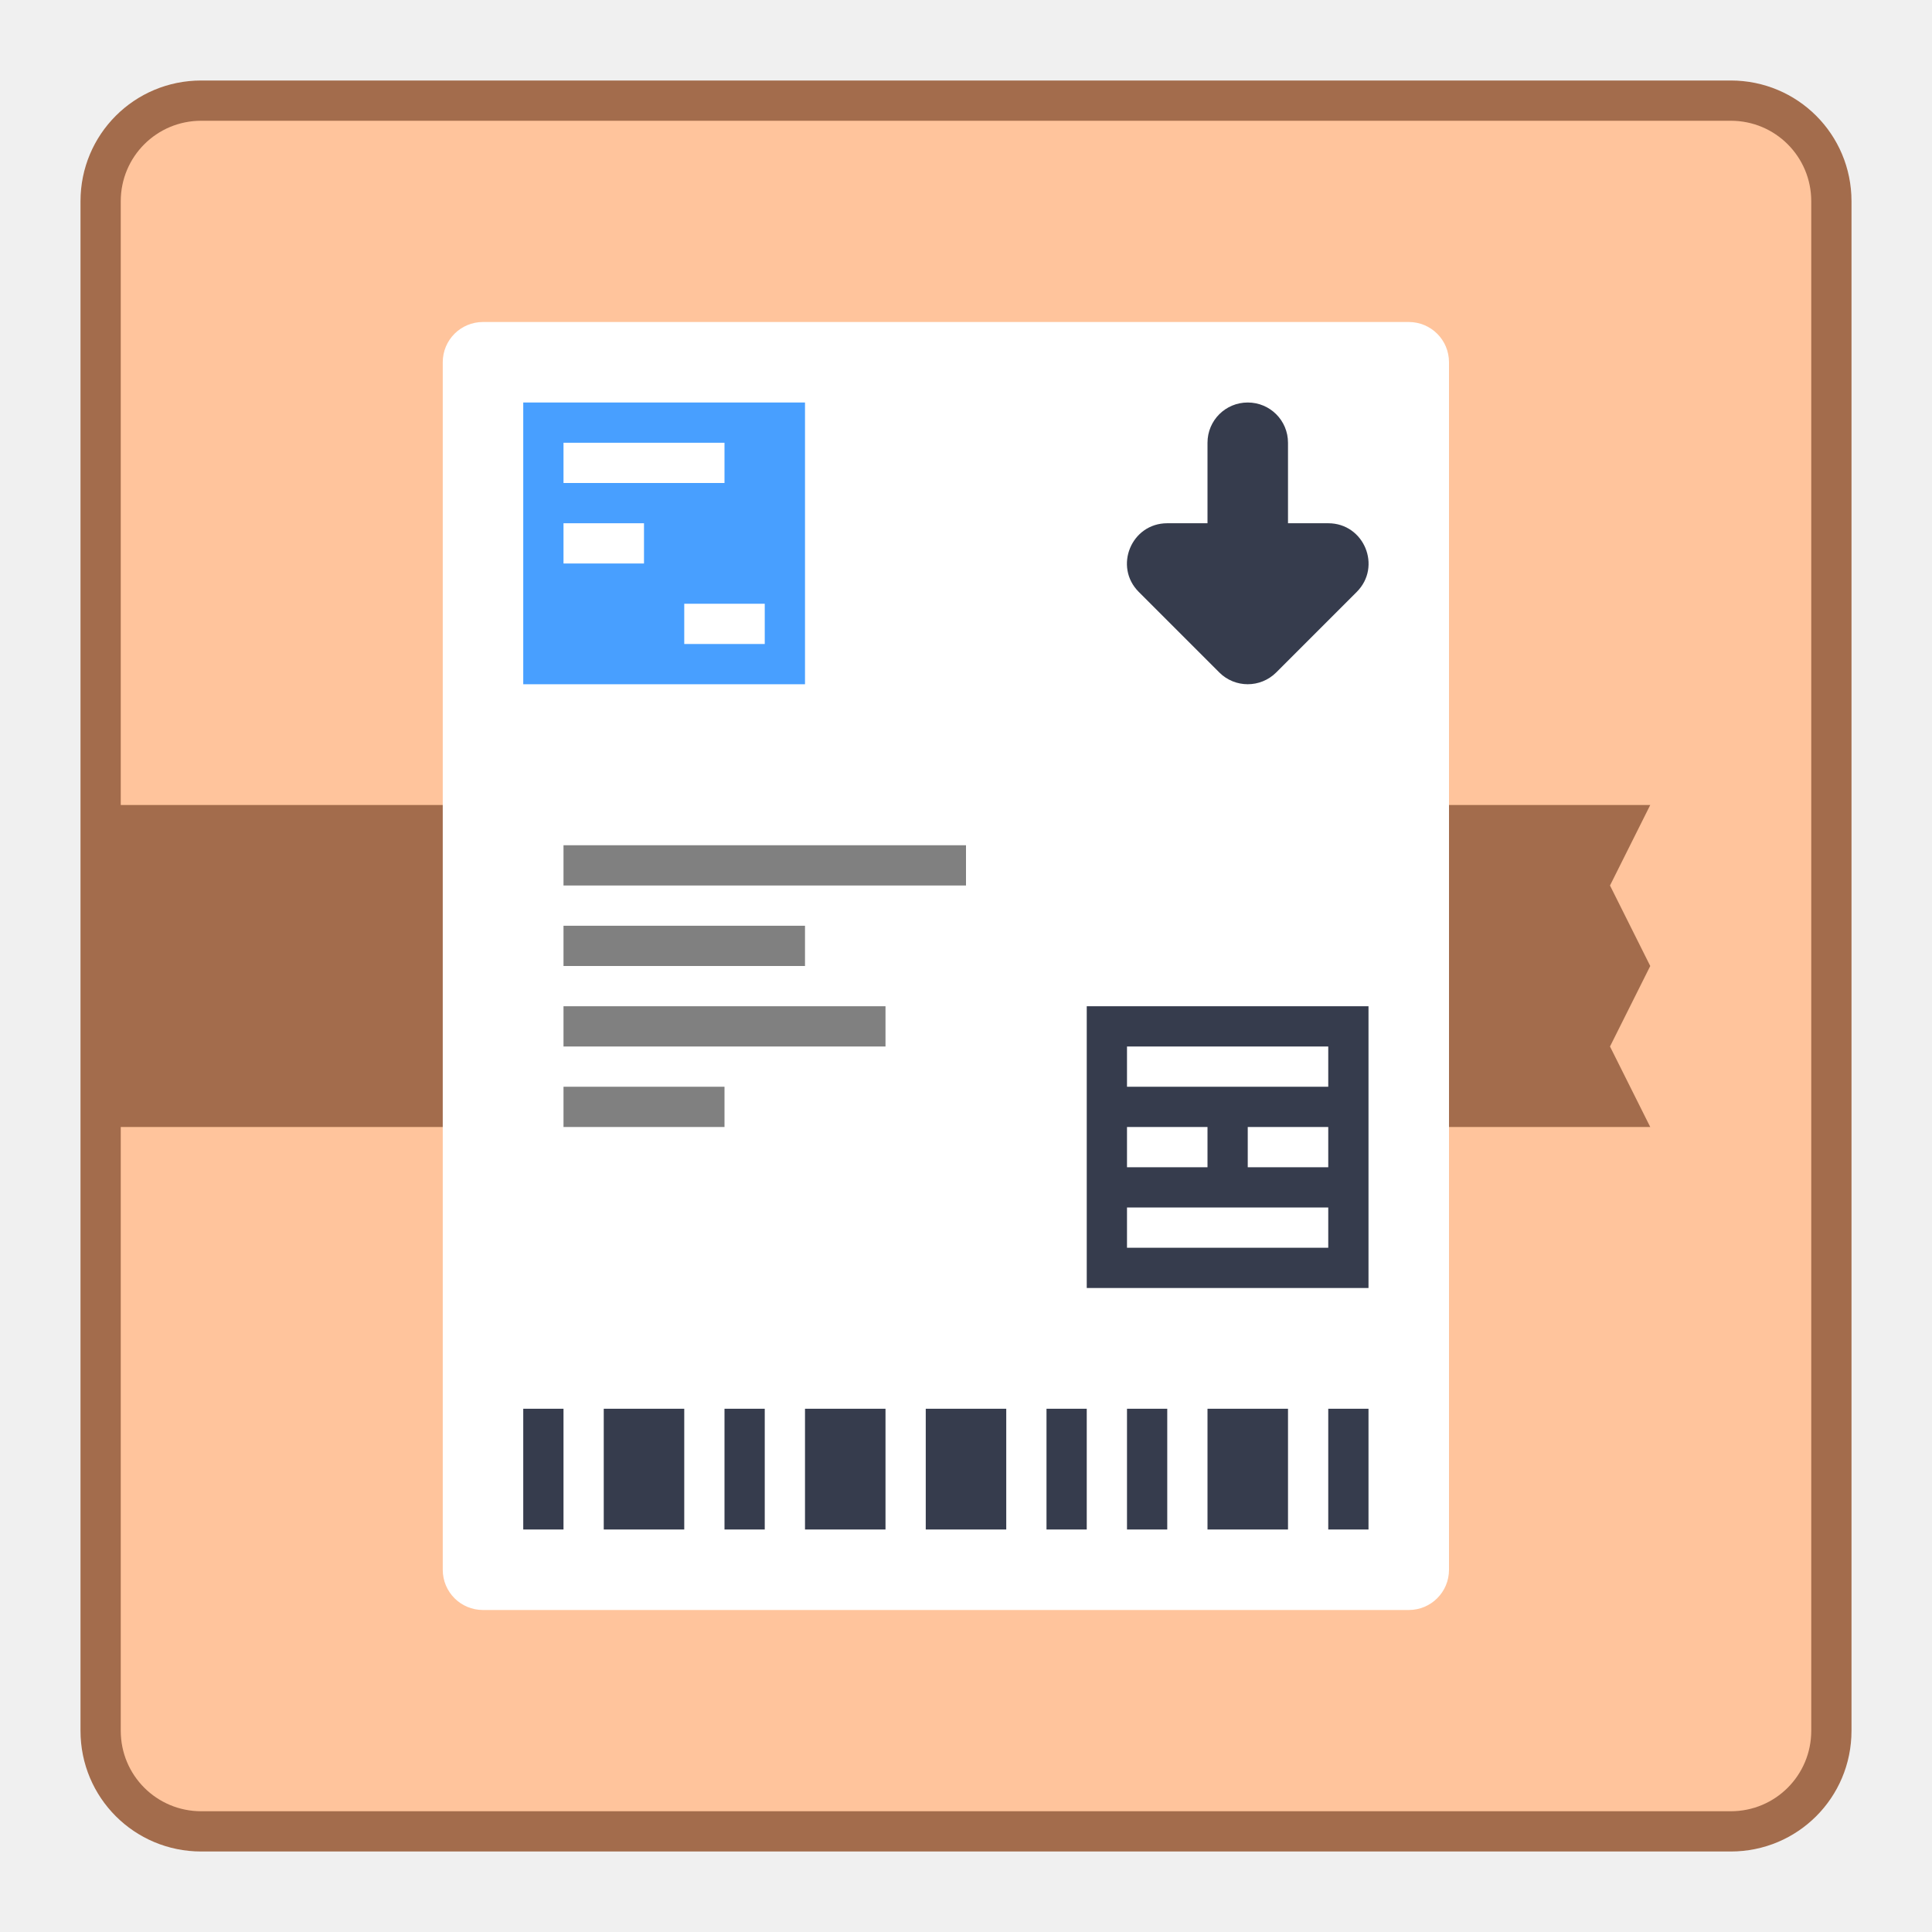
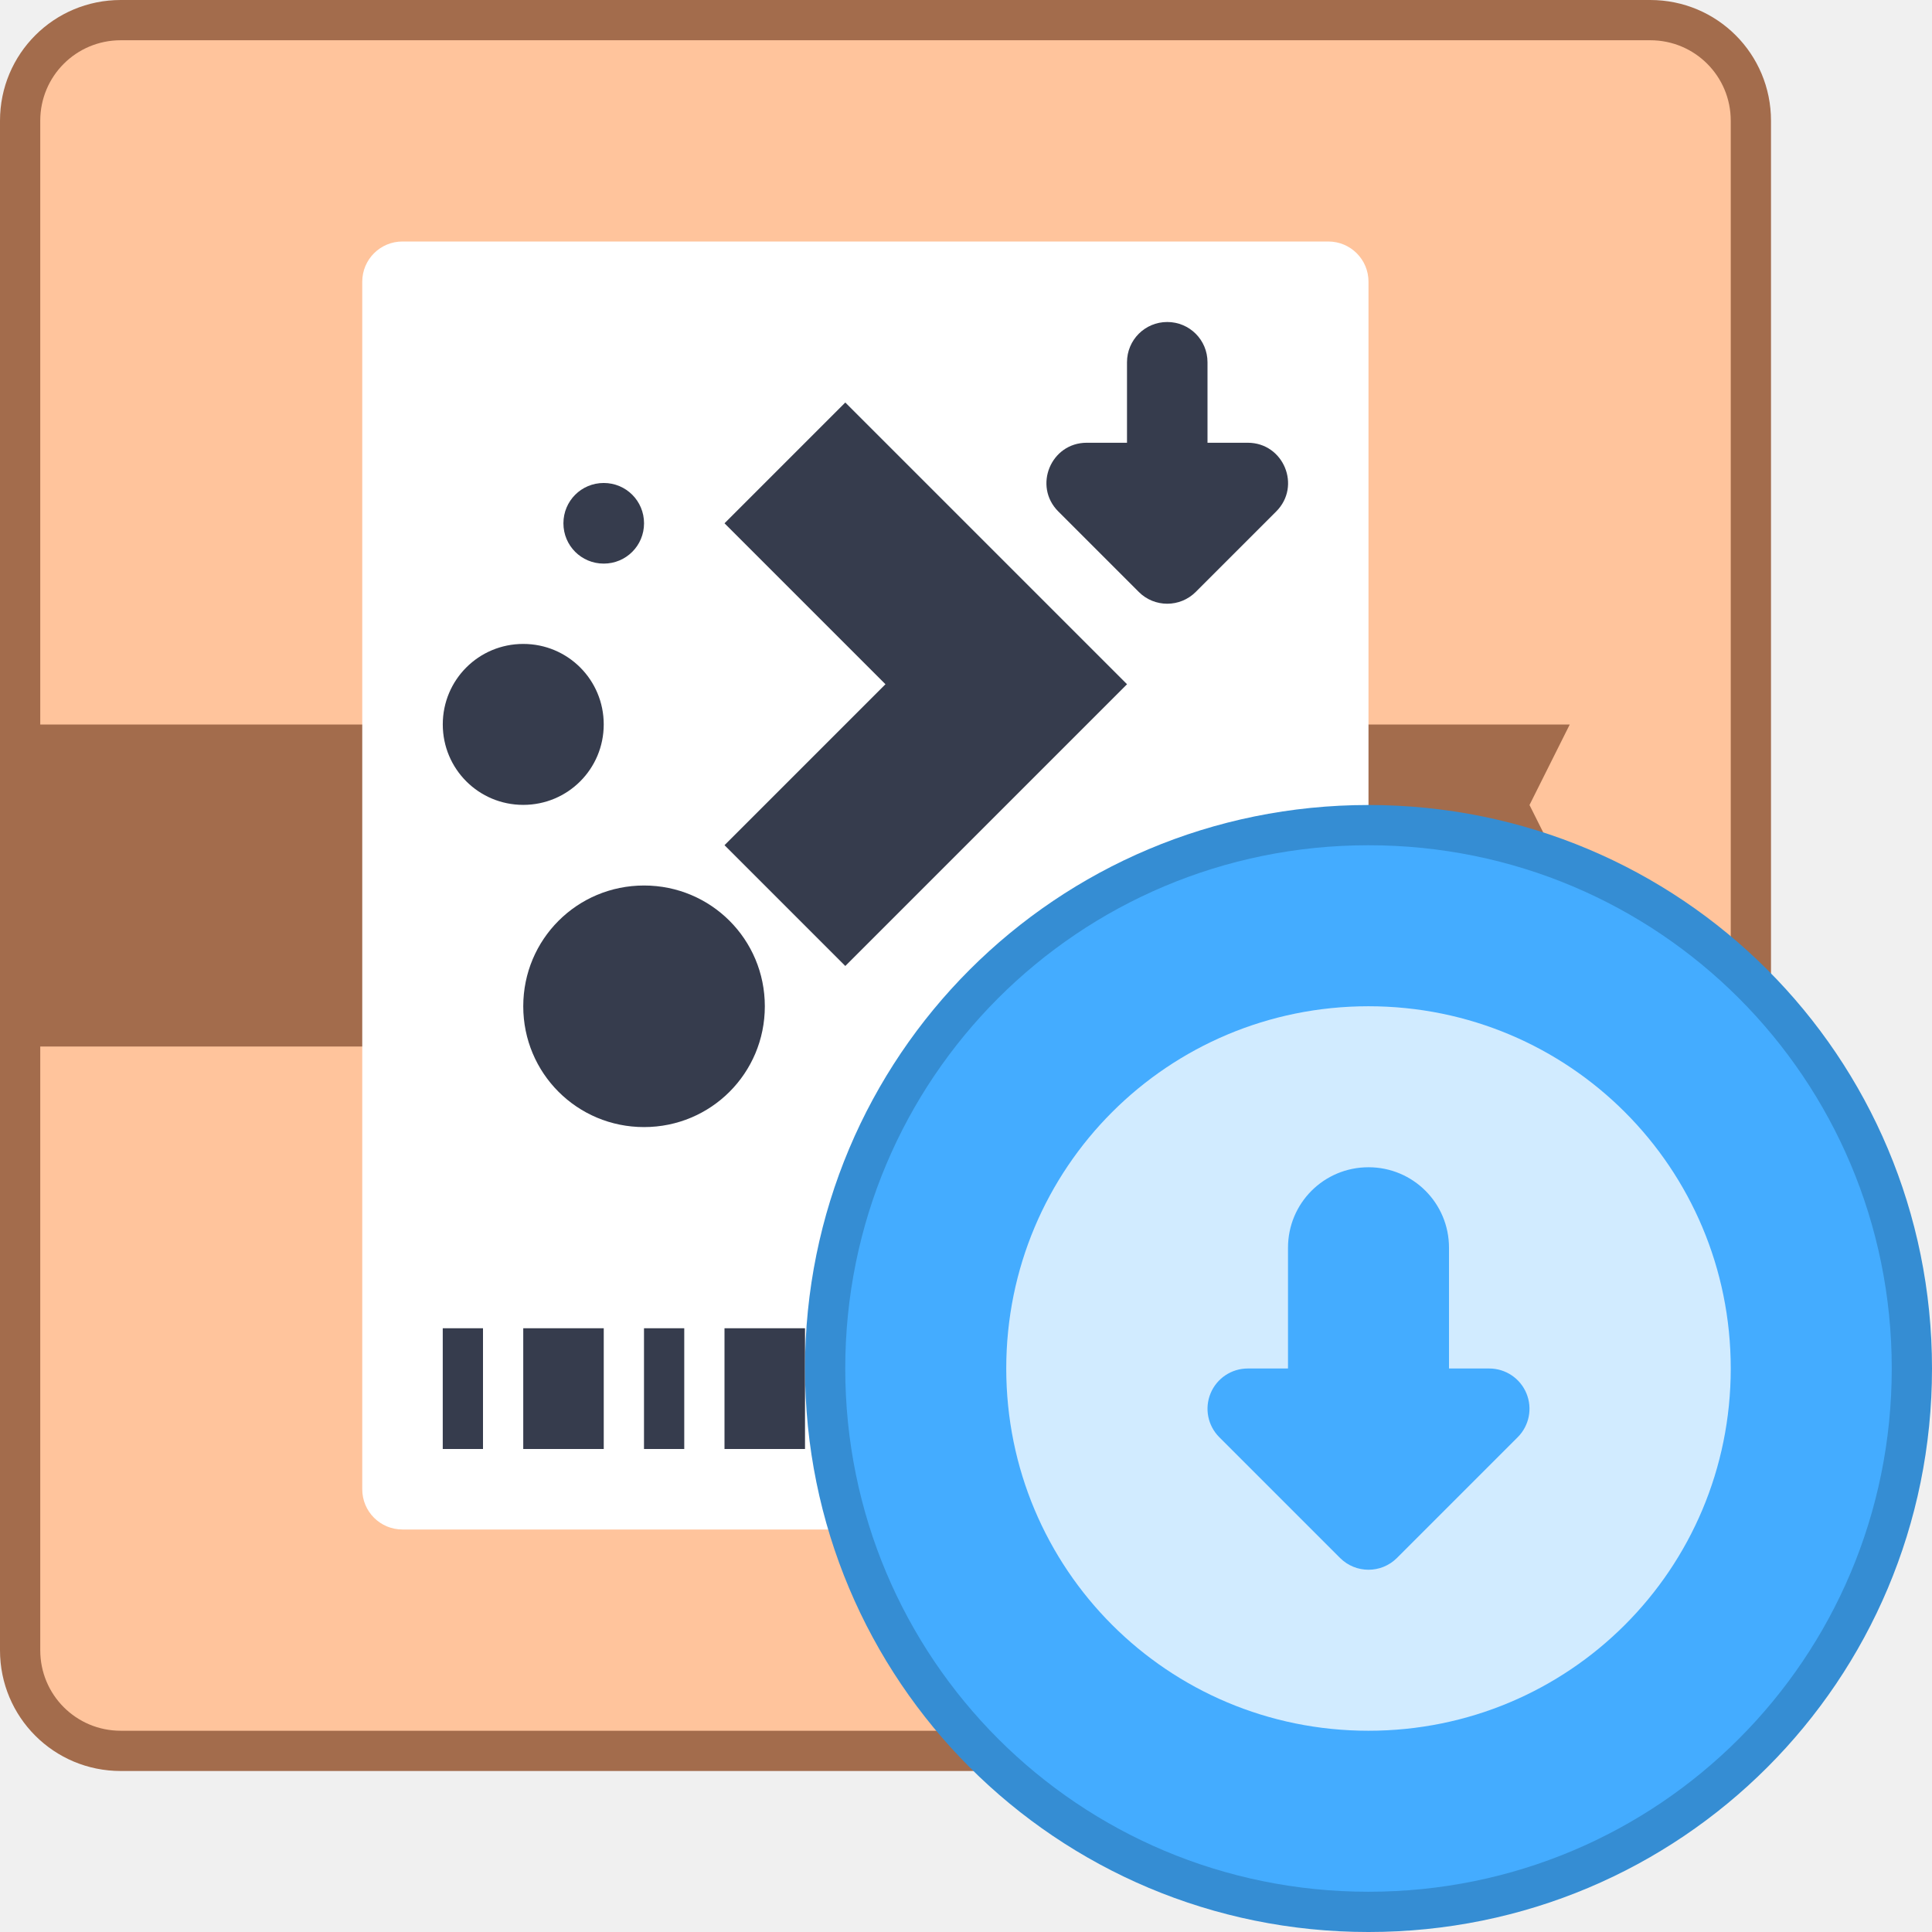
- <svg xmlns="http://www.w3.org/2000/svg" width="48" height="48" viewBox="0 0 48 48" version="1.1" id="svg8">
+ <svg xmlns="http://www.w3.org/2000/svg" width="48" height="48" viewBox="0 0 48 48" version="1.1" id="svg8" xml:space="preserve">
  <defs id="defs2">
-     <style type="text/css" id="current-color-scheme">
+     <style id="current-color-scheme" type="text/css">
      .ColorScheme-Text {
        color:#122036;
      }
      </style>
-     <style type="text/css" id="current-color-scheme-2">
+     <style id="current-color-scheme-2" type="text/css">
      .ColorScheme-Text {
        color:#122036;
      }
      </style>
-     <style id="current-color-scheme-60" type="text/css">
+     <style type="text/css" id="current-color-scheme-60">
      .ColorScheme-Text {
        color:#122036;
      }
      </style>
-     <style type="text/css" id="current-color-scheme-6">
+     <style id="current-color-scheme-6" type="text/css">
      .ColorScheme-Text {
        color:#122036;
      }
      </style>
-     <style type="text/css" id="current-color-scheme-2-6">
+     <style id="current-color-scheme-2-6" type="text/css">
+       .ColorScheme-Text {
+         color:#122036;
+       }
+       </style>
+     <style id="current-color-scheme-09" type="text/css">
+       .ColorScheme-Text {
+         color:#122036;
+       }
+       </style>
+     <style id="current-color-scheme-2-3" type="text/css">
+       .ColorScheme-Text {
+         color:#122036;
+       }
+       </style>
+     <style type="text/css" id="current-color-scheme-60-6">
+       .ColorScheme-Text {
+         color:#122036;
+       }
+       </style>
+     <style id="current-color-scheme-6-0" type="text/css">
+       .ColorScheme-Text {
+         color:#122036;
+       }
+       </style>
+     <style id="current-color-scheme-2-6-6" type="text/css">
+       .ColorScheme-Text {
+         color:#122036;
+       }
+       </style>
+     <style type="text/css" id="current-color-scheme-4">
+       .ColorScheme-Text {
+         color:#122036;
+       }
+       </style>
+     <style id="current-color-scheme-5" type="text/css">
+       .ColorScheme-Text {
+         color:#122036;
+       }
+       </style>
+     <style id="current-color-scheme-53" type="text/css">
+       .ColorScheme-Text {
+         color:#122036;
+       }
+       </style>
+     <style id="current-color-scheme-535" type="text/css">
+       .ColorScheme-Text {
+         color:#122036;
+       }
+       </style>
+     <style type="text/css" id="current-color-scheme-5-6">
+       .ColorScheme-Text {
+         color:#122036;
+       }
+       </style>
+     <style id="current-color-scheme-6-7" type="text/css">
+       .ColorScheme-Text {
+         color:#122036;
+       }
+       </style>
+     <style type="text/css" id="current-color-scheme-53-2">
+       .ColorScheme-Text {
+         color:#122036;
+       }
+       </style>
+     <style id="current-color-scheme-5-7" type="text/css">
+       .ColorScheme-Text {
+         color:#122036;
+       }
+       </style>
+     <style id="current-color-scheme-2-4" type="text/css">
+       .ColorScheme-Text {
+         color:#122036;
+       }
+       </style>
+     <style id="current-color-scheme-1" type="text/css">
+       .ColorScheme-Text {
+         color:#122036;
+       }
+       </style>
+     <style type="text/css" id="current-color-scheme-10">
+       .ColorScheme-Text {
+         color:#122036;
+       }
+       </style>
+     <style id="current-color-scheme-0" type="text/css">
+       .ColorScheme-Text {
+         color:#122036;
+       }
+       </style>
+     <style type="text/css" id="current-color-scheme-29">
+       .ColorScheme-Text {
+         color:#122036;
+       }
+       </style>
+     <style id="current-color-scheme-5-1" type="text/css">
+       .ColorScheme-Text {
+         color:#122036;
+       }
+       </style>
+     <style type="text/css" id="current-color-scheme-70">
+       .ColorScheme-Text {
+         color:#122036;
+       }
+       </style>
+     <style id="current-color-scheme-5-9" type="text/css">
+       .ColorScheme-Text {
+         color:#122036;
+       }
+       </style>
+     <style id="current-color-scheme-2-2" type="text/css">
+       .ColorScheme-Text {
+         color:#122036;
+       }
+       </style>
+     <style id="current-color-scheme-1-7" type="text/css">
+       .ColorScheme-Text {
+         color:#122036;
+       }
+       </style>
+     <style type="text/css" id="current-color-scheme-10-0">
+       .ColorScheme-Text {
+         color:#122036;
+       }
+       </style>
+     <style id="current-color-scheme-0-9" type="text/css">
+       .ColorScheme-Text {
+         color:#122036;
+       }
+       </style>
+     <style id="current-color-scheme-26" type="text/css">
+       .ColorScheme-Text {
+         color:#122036;
+       }
+       </style>
+     <style id="current-color-scheme-7" type="text/css">
      .ColorScheme-Text {
        color:#122036;
      }
      </style>
  </defs>
  <g id="layer1" transform="translate(0,-266.65)">
-     <g id="g1591" transform="translate(36,12)">
+     <g id="g1591" transform="translate(34,10)">
      <path id="rect854" d="M -31,256.65 H 7 c 1.662,0 3,1.338 3,3 v 38 c 0,1.662 -1.338,3 -3,3 h -38 c -1.662,0 -3,-1.338 -3,-3 v -38 c 0,-1.662 1.338,-3 3,-3 z" style="opacity:1;fill:#a36c4c;fill-opacity:1;stroke:none;stroke-width:3.885;stroke-linecap:round;stroke-linejoin:round;stroke-miterlimit:4;stroke-dasharray:none;stroke-opacity:1" />
      <path id="rect854-2" d="m -31,257.65 c -1.108,0 -2,0.892 -2,2 v 15 H 5 l -1,2 1,2 -1,2 1,2 h -38 v 15 c 0,1.108 0.892,2 2,2 H 7 c 1.108,0 2,-0.892 2,-2 v -38 c 0,-1.108 -0.892,-2 -2,-2 z" style="opacity:1;fill:#ffc49c;fill-opacity:1;stroke:none;stroke-width:3.709;stroke-linecap:round;stroke-linejoin:round;stroke-miterlimit:4;stroke-dasharray:none;stroke-opacity:1" />
-       <path id="rect896" d="m -24,262.65 h 23 c 0.554,0 1,0.446 1,1 v 30 c 0,0.554 -0.446,1 -1,1 h -23 c -0.554,0 -1,-0.446 -1,-1 v -30 c 0,-0.554 0.446,-1 1,-1 z" style="opacity:1;vector-effect:none;fill:#ffffff;fill-opacity:1;stroke:none;stroke-width:2;stroke-linecap:round;stroke-linejoin:round;stroke-miterlimit:4;stroke-dasharray:none;stroke-dashoffset:0;stroke-opacity:1" />
+       <path id="rect896" d="m -24,262.65 h 23 c 0.554,0 1,0.446 1,1 v 30 c 0,0.554 -0.446,1 -1,1 h -23 c -0.554,0 -1,-0.446 -1,-1 v -30 c 0,-0.554 0.446,-1 1,-1 z" style="opacity:1;fill:#ffffff;fill-opacity:1;stroke:none;stroke-width:2;stroke-linecap:round;stroke-linejoin:round;stroke-miterlimit:4;stroke-dasharray:none;stroke-dashoffset:0;stroke-opacity:1" />
      <path id="rect883-2" d="m -23,289.65 v 3 h 1 v -3 z m 2,0 v 3 h 2 v -3 z m 3,0 v 3 h 1 v -3 z m 2,0 v 3 h 2 v -3 z m 3,0 v 3 h 2 v -3 z m 3,0 v 3 h 1 v -3 z m 2,0 v 3 h 1 v -3 z m 2,0 v 3 h 2 v -3 z m 3,0 v 3 h 1 v -3 z" style="opacity:1;fill:#363c4d;fill-opacity:1;stroke:none;stroke-width:6;stroke-linecap:round;stroke-linejoin:round;stroke-miterlimit:4;stroke-dasharray:none;stroke-dashoffset:0;stroke-opacity:1;paint-order:stroke markers fill" />
-       <path id="rect877-3" d="m -22,275.65 v 1 h 10 v -1 z m 0,2 v 1 h 6 v -1 z m 0,2 v 1 h 8 v -1 z m 0,2 v 1 h 4 v -1 z" style="opacity:1;fill:#808080;fill-opacity:1;stroke:none;stroke-width:6;stroke-linecap:round;stroke-linejoin:round;stroke-miterlimit:4;stroke-dasharray:none;stroke-dashoffset:0;stroke-opacity:1;paint-order:stroke markers fill" />
-       <path id="rect860-5" d="m -23,264.65 v 7 h 7 v -7 z m 1,1 h 4 v 1 h -4 z m 0,2 h 2 v 1 h -2 z m 3,2 h 2 v 1 h -2 z" style="opacity:1;fill:#489fff;fill-opacity:1;stroke:none;stroke-width:6;stroke-linecap:round;stroke-linejoin:round;stroke-miterlimit:4;stroke-dasharray:none;stroke-dashoffset:0;stroke-opacity:1;paint-order:stroke markers fill" />
      <path id="path904-3" d="m -5,264.65 c 0.554,0 1,0.446 1,1 v 2 h 1 c 0.891,3.1e-4 1.337,1.077 0.707,1.707 l -2,2 c -0.391,0.39 -1.024,0.39 -1.414,0 l -2,-2 C -8.337,268.727 -7.891,267.65 -7,267.65 h 1 v -2 c 0,-0.554 0.446,-1 1,-1 z" style="color:#122036;fill:#363c4d;fill-opacity:1;stroke:none" />
-       <path id="rect860-5-5" d="m -9,279.65 v 7 h 7 v -7 z m 1,1 h 5 v 1 h -5 z m 0,2 h 2 v 1 h -2 z m 3,0 h 2 v 1 h -2 z m -3,2 h 5 v 1 h -5 z" style="opacity:1;fill:#363c4d;fill-opacity:1;stroke:none;stroke-width:6;stroke-linecap:round;stroke-linejoin:round;stroke-miterlimit:4;stroke-dasharray:none;stroke-dashoffset:0;stroke-opacity:1;paint-order:stroke markers fill" />
+     </g>
+     <path id="rect992" d="m 34,286.65 c 7.756,0 14,6.244 14,14 v 4e-5 c 0,7.756 -6.244,14 -14,14 -7.756,0 -14,-6.244 -14,-14 v -4e-5 c 0,-7.756 6.244,-14 14,-14 z" style="opacity:1;fill:#358dd3;fill-opacity:1;stroke:none;stroke-width:2;stroke-linecap:round;stroke-linejoin:round;stroke-miterlimit:4;stroke-dasharray:none;stroke-opacity:1" />
+     <path id="rect992-2" d="m 34,287.65 c 7.202,0 13,5.798 13,13 v 4e-5 c 0,7.202 -5.798,13 -13,13 -7.202,0 -13,-5.798 -13,-13 v -4e-5 c 0,-7.202 5.798,-13 13,-13 z" style="opacity:1;fill:#44acff;fill-opacity:1;stroke:none;stroke-width:1.857;stroke-linecap:round;stroke-linejoin:round;stroke-miterlimit:4;stroke-dasharray:none;stroke-opacity:1" />
+     <path style="opacity:1;fill:#d1ebff;fill-opacity:1;stroke:none;stroke-width:1;stroke-opacity:1" d="m 34,291.65 c -4.986,0 -9,4.014 -9,9 0,4.986 4.014,9 9,9 4.986,0 9,-4.014 9,-9 0,-4.986 -4.014,-9 -9,-9 z m 0,4 c 1.108,0 2,0.892 2,2 v 3 h 1 a 1,1 0 0 1 0.707,1.707 l -3,3 a 1,1 0 0 1 -1.414,0 l -3,-3 a 1,1 0 0 1 0.707,-1.707 h 1 v -3 c 0,-1.108 0.892,-2 2,-2 z" id="path7212-4-6-3" />
+     <g id="layer1-9" transform="matrix(3.779528,0,0,3.779528,-31.99845,-809.8687)">
+       <g id="g3883" transform="translate(9.623866,-4.030247)">
+         <path id="rect4308-6" d="m 2.282,293.092 h 2.7e-6 c 0.293,0 0.529,0.236 0.529,0.529 v 0 c 0,0.293 -0.236,0.529 -0.529,0.529 h -2.7e-6 c -0.293,0 -0.529,-0.236 -0.529,-0.529 v 0 c 0,-0.293 0.236,-0.529 0.529,-0.529 z" style="fill:#363c4d;fill-opacity:1;stroke-width:0.118" />
+         <path id="rect4119-7" d="m 2.811,292.034 c 0.147,0 0.265,0.118 0.265,0.265 0,0.147 -0.118,0.265 -0.265,0.265 -0.147,0 -0.265,-0.118 -0.265,-0.265 0,-0.147 0.118,-0.265 0.265,-0.265 z" style="fill:#363c4d;fill-opacity:1;stroke-width:0.085" />
+         <path id="rect4312-5" d="m 3.076,294.68 c 0.44,0 0.794,0.354 0.794,0.794 0,0.44 -0.354,0.794 -0.794,0.794 -0.44,0 -0.794,-0.354 -0.794,-0.794 0,-0.44 0.354,-0.794 0.794,-0.794 z" style="fill:#363c4d;fill-opacity:1;stroke-width:0.122" />
+         <path id="path916-7" d="m 3.605,294.415 0.794,0.794 1.852,-1.852 -1.852,-1.852 -0.794,0.794 1.058,1.058 z" style="fill:#363c4d;fill-opacity:1;stroke:none;stroke-width:0.529;stroke-linecap:round;stroke-linejoin:round;stroke-miterlimit:4;stroke-dasharray:none;stroke-opacity:1" />
+       </g>
    </g>
  </g>
</svg>
